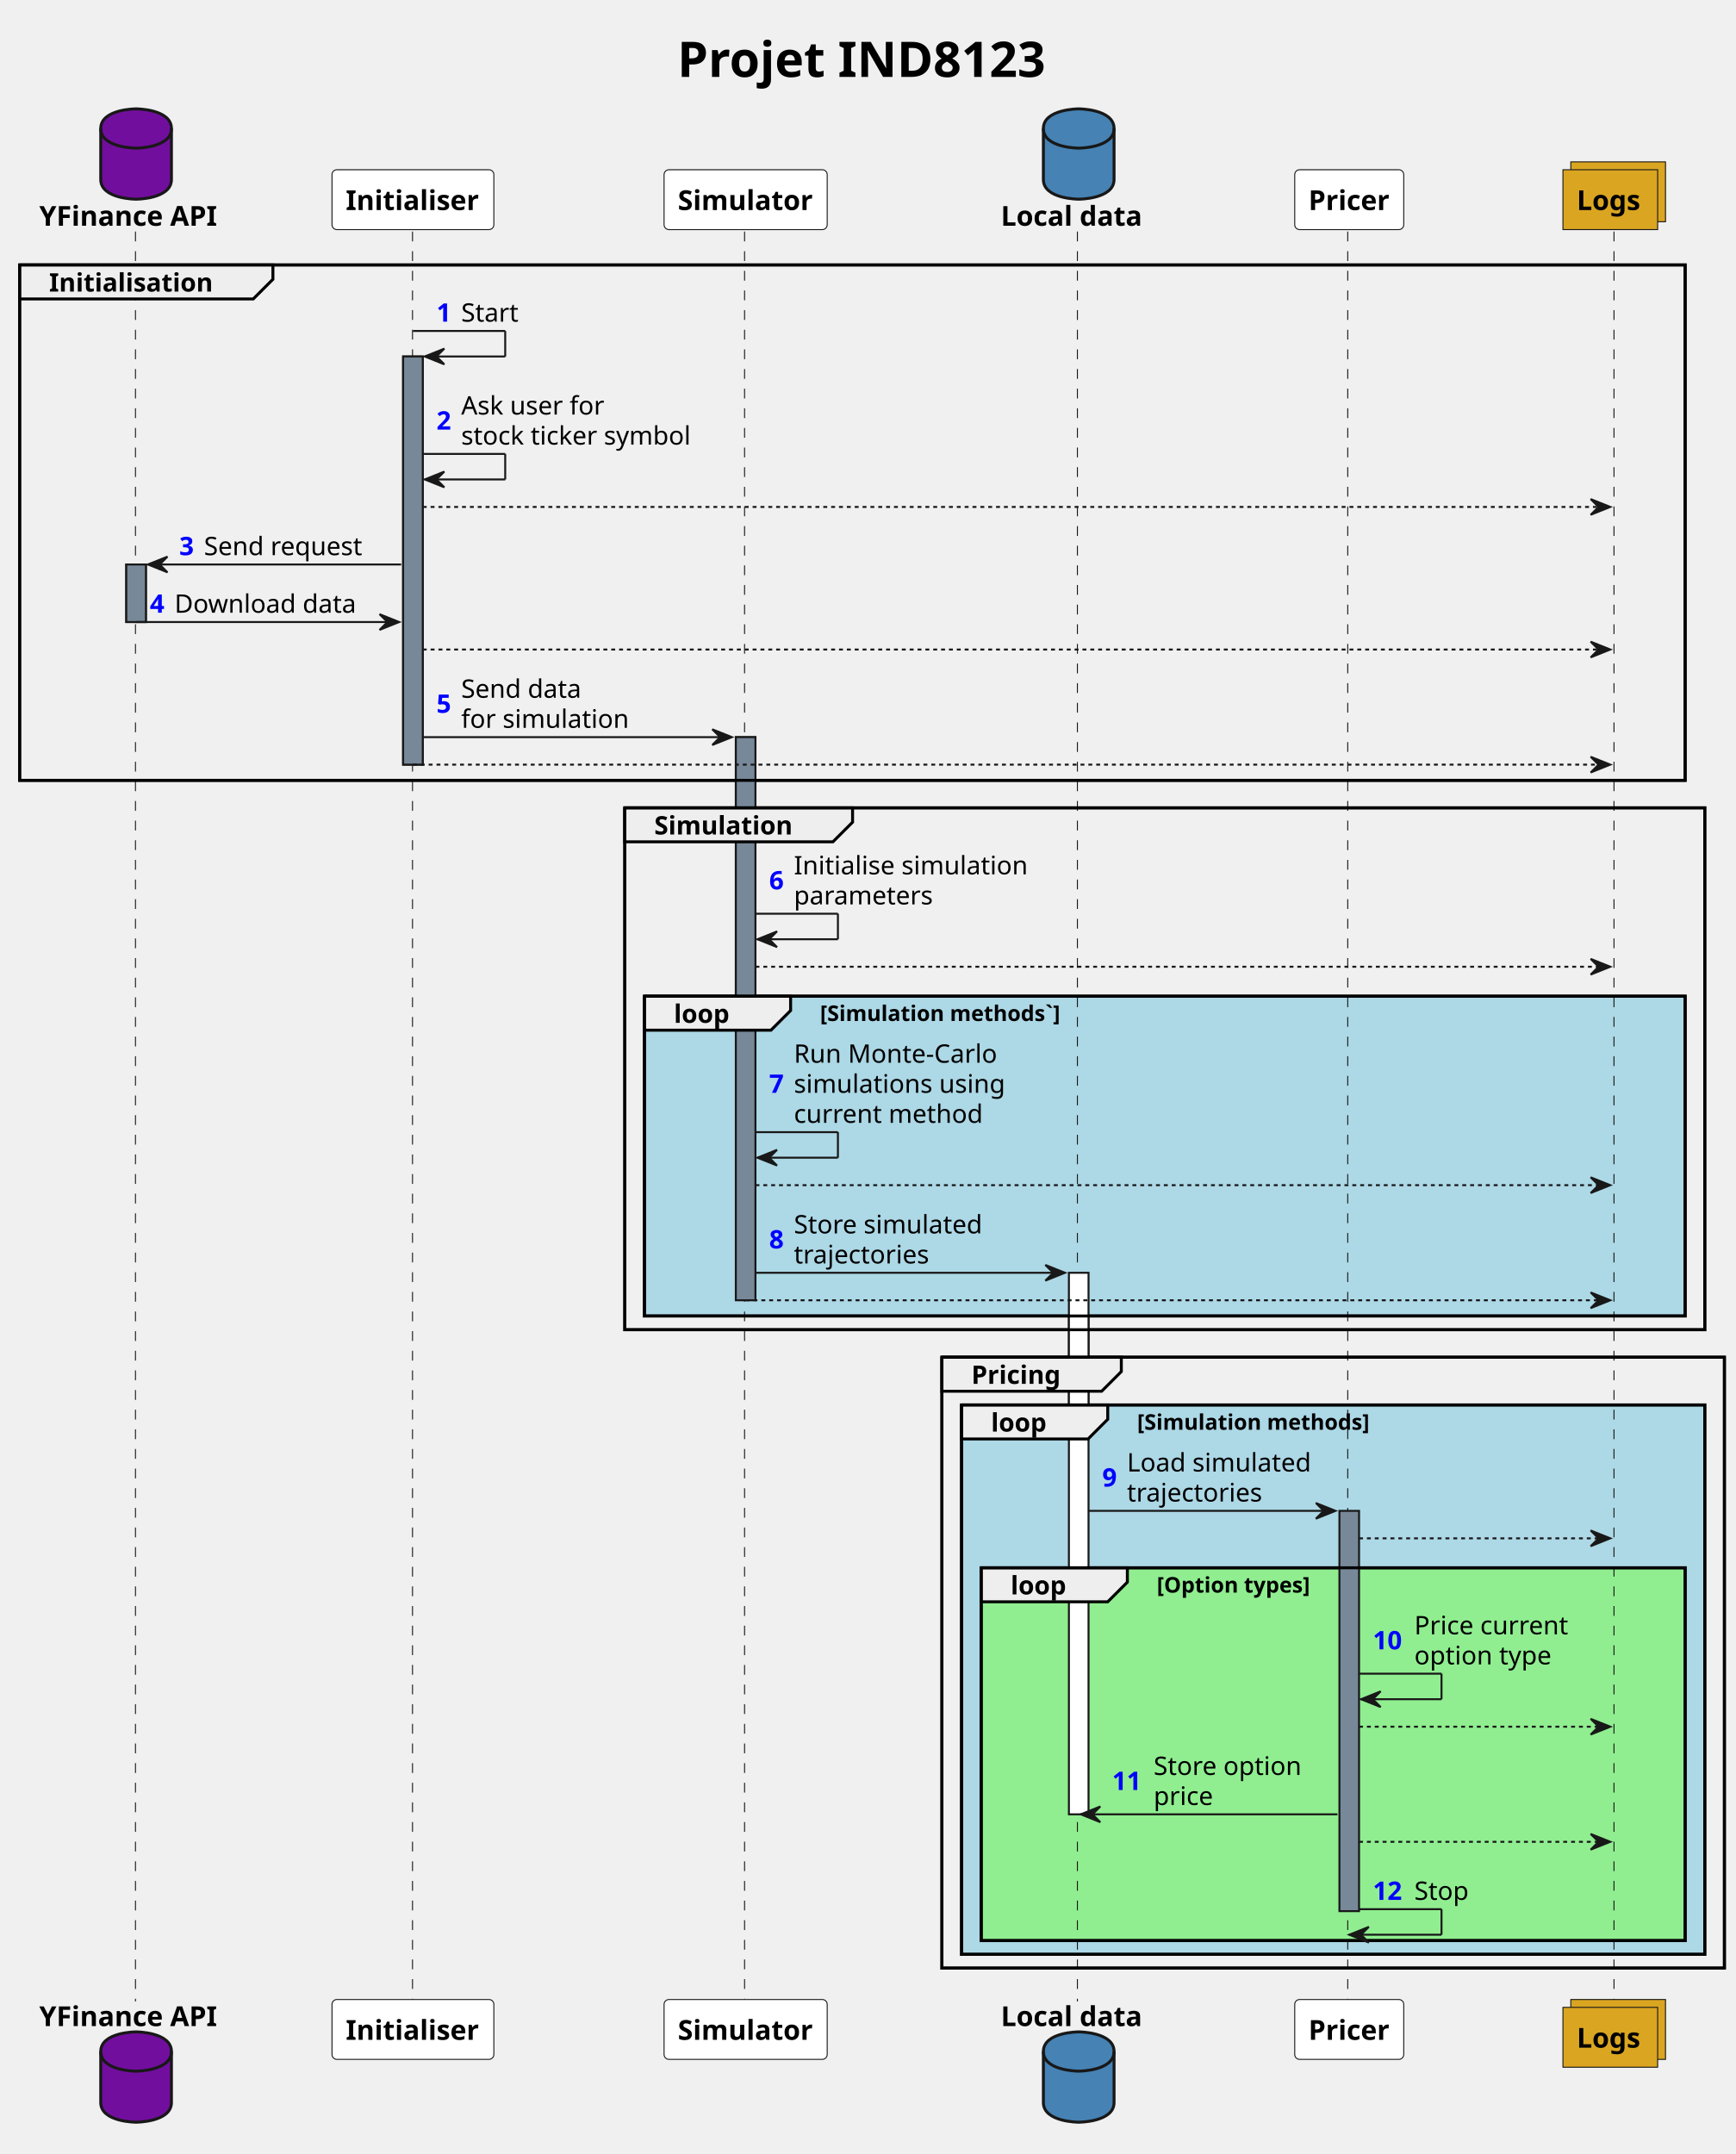
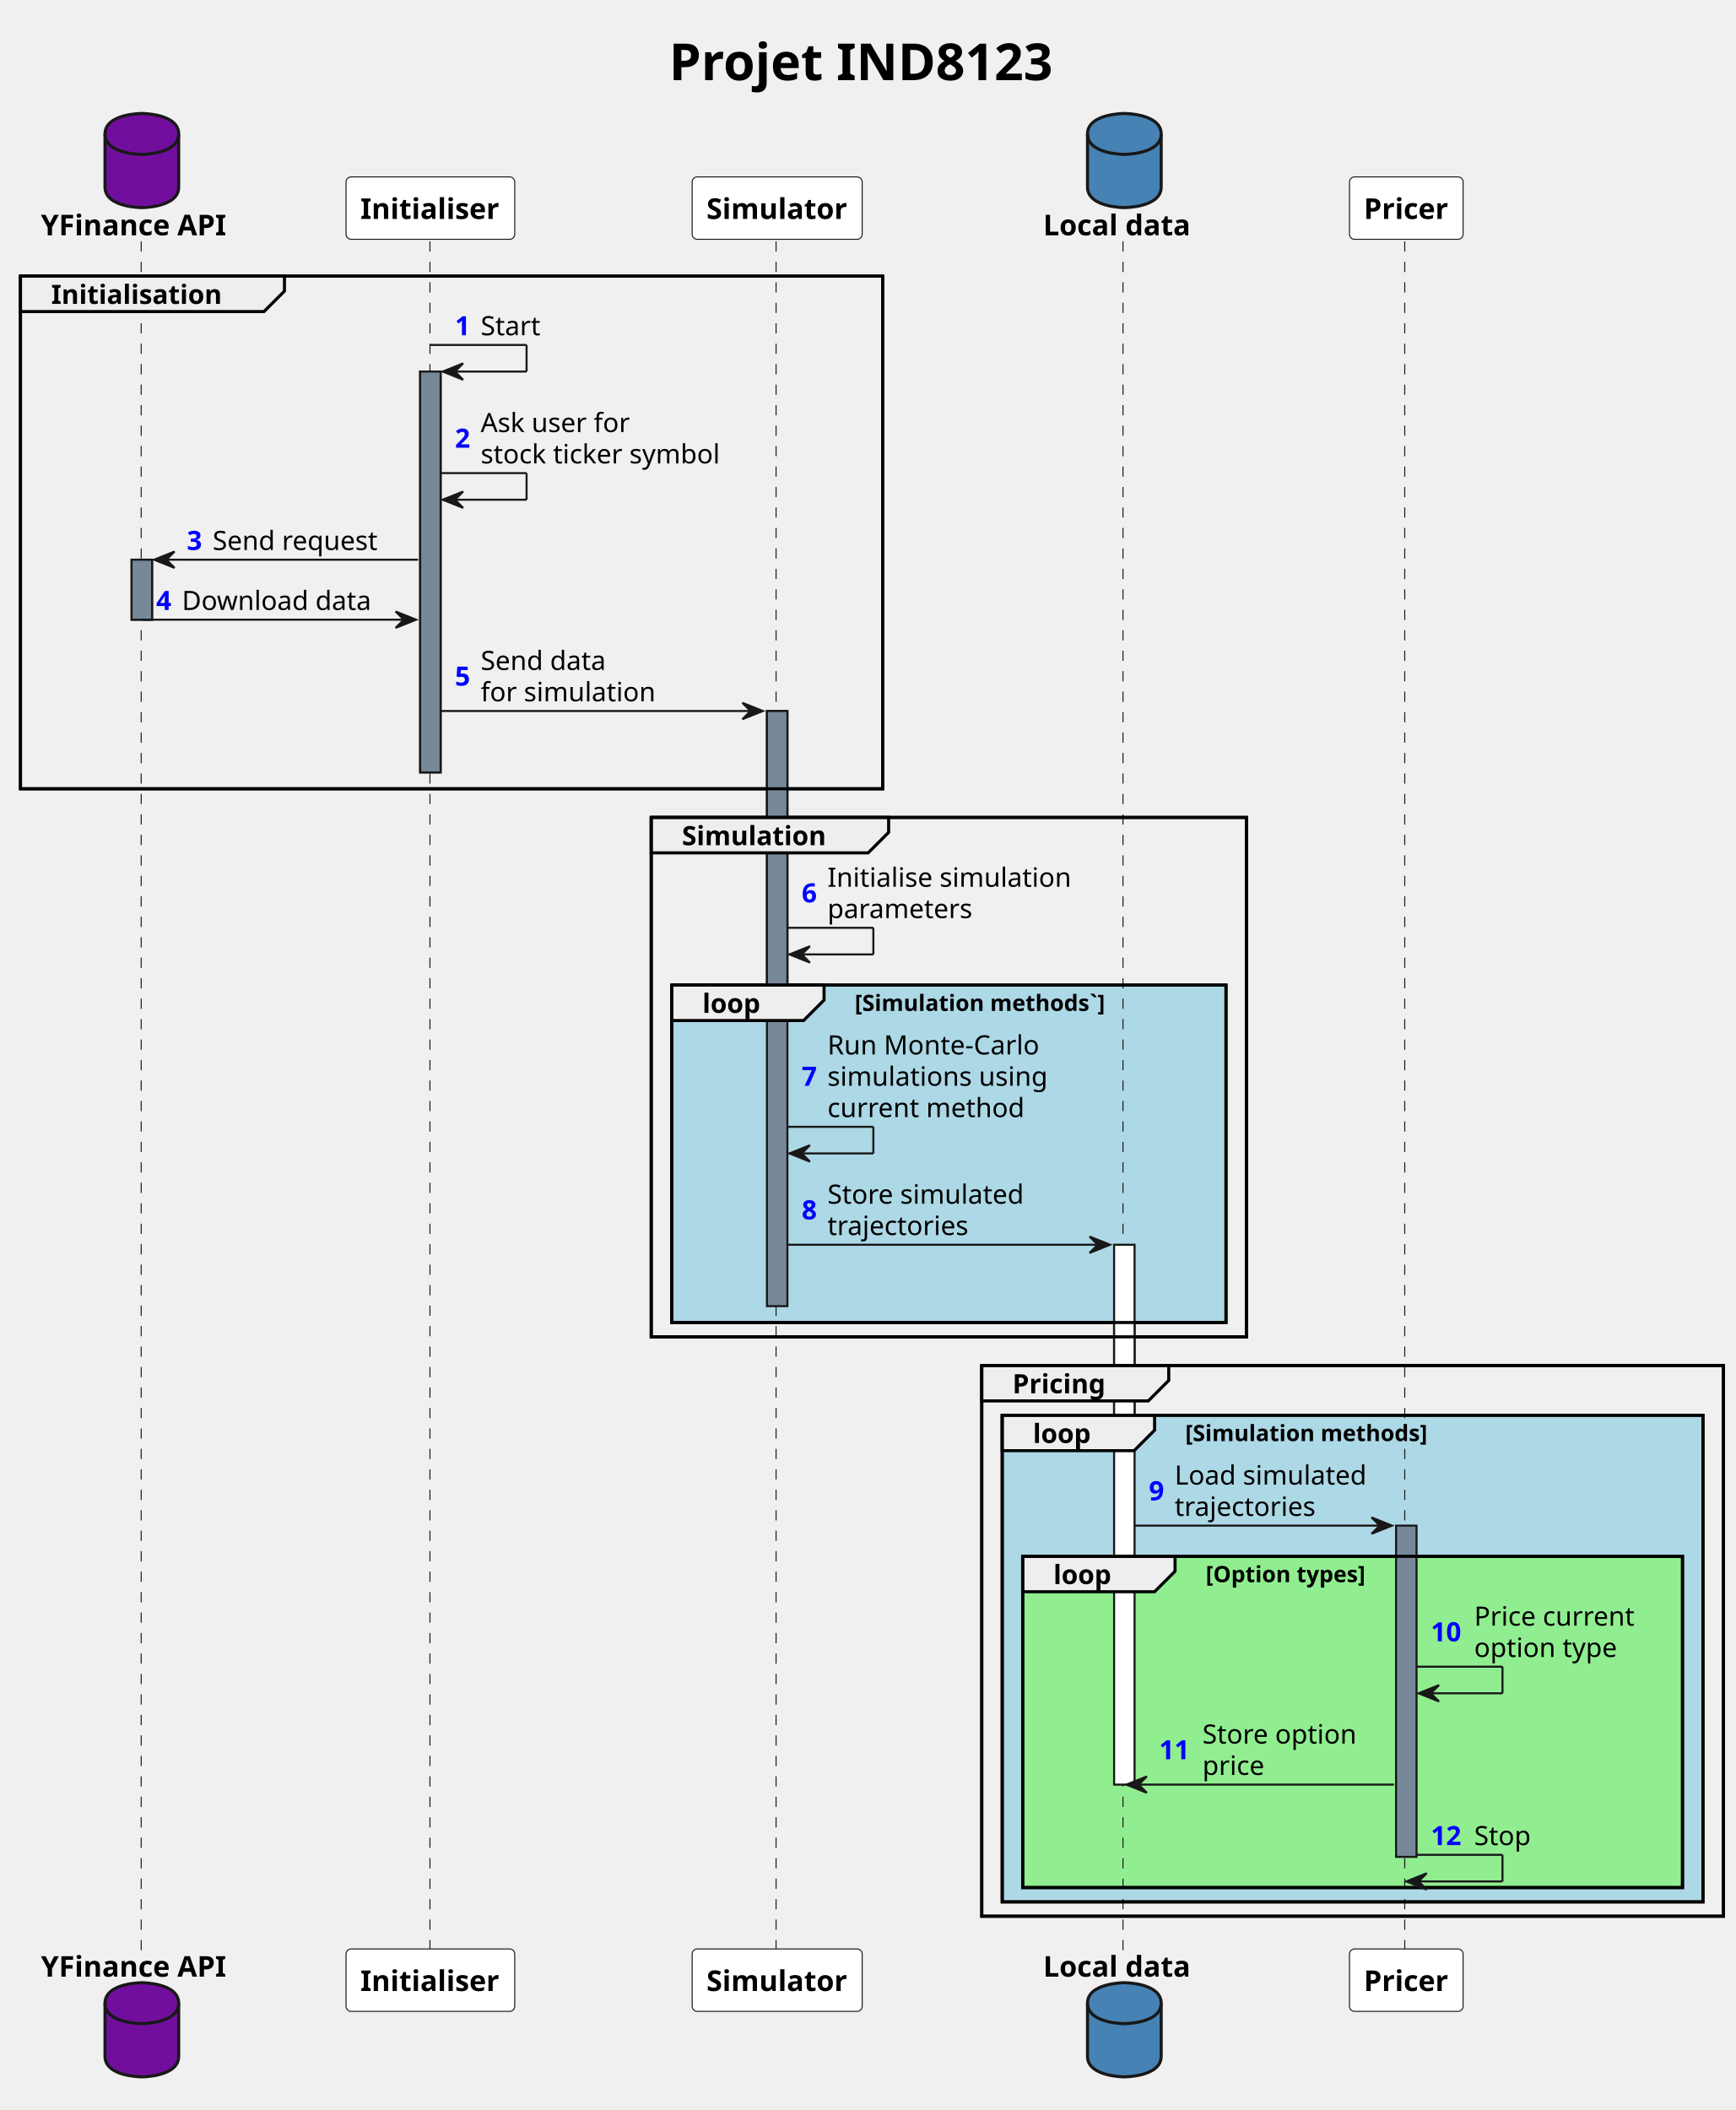
- <svg xmlns="http://www.w3.org/2000/svg" contentStyleType="text/css" data-diagram-type="SEQUENCE" height="1097px" preserveAspectRatio="none" style="width:884px;height:1097px;background:#FFFFFF;" version="1.1" viewBox="0 0 884 1097" width="884px" zoomAndPan="magnify">
+ <svg xmlns="http://www.w3.org/2000/svg" contentStyleType="text/css" data-diagram-type="SEQUENCE" height="1031px" preserveAspectRatio="none" style="width:848px;height:1031px;background:#FFFFFF;" version="1.1" viewBox="0 0 848 1031" width="848px" zoomAndPan="magnify">
  <defs />
  <g>
-     <text fill="#000000" font-family="sans-serif" font-size="25" font-weight="bold" lengthAdjust="spacing" textLength="197.302" x="344.988" y="39.17">Projet IND8123</text>
-     <g>
-       <rect fill="#778899" height="29.311" style="stroke:#181818;stroke-width:1;" width="10" x="64.314" y="287.484" />
-     </g>
-     <g>
-       <rect fill="#778899" height="207.863" style="stroke:#181818;stroke-width:1;" width="10" x="205.317" y="181.553" />
-     </g>
-     <g>
-       <rect fill="#778899" height="286.795" style="stroke:#181818;stroke-width:1;" width="10" x="374.771" y="375.416" />
-     </g>
-     <g>
-       <rect fill="#FFFFFF" height="275.795" style="stroke:#181818;stroke-width:1;" width="10" x="544.415" y="648.211" />
-     </g>
-     <g>
-       <rect fill="#778899" height="203.863" style="stroke:#181818;stroke-width:1;" width="10" x="682.195" y="769.453" />
-     </g>
-     <rect fill="none" height="262.484" style="stroke:#000000;stroke-width:1.5;" width="848.279" x="10" y="134.932" />
-     <rect fill="none" height="265.795" style="stroke:#000000;stroke-width:1.5;" width="550.051" x="318.228" y="411.416" />
-     <rect fill="#ADD8E6" height="162.863" style="stroke:#000000;stroke-width:1.5;" width="530.051" x="328.228" y="507.348" />
-     <rect fill="none" height="311.106" style="stroke:#000000;stroke-width:1.5;" width="398.536" x="479.743" y="691.211" />
-     <rect fill="#ADD8E6" height="279.795" style="stroke:#000000;stroke-width:1.5;" width="378.536" x="489.743" y="715.521" />
-     <rect fill="#90EE90" height="189.863" style="stroke:#000000;stroke-width:1.5;" width="358.536" x="499.743" y="798.453" />
-     <g>
-       <rect fill="#000000" fill-opacity="0" height="901.385" width="8" x="65.314" y="117.932" />
-       <line style="stroke:#181818;stroke-width:0.5;stroke-dasharray:5.0,5.0;" x1="69" x2="69" y1="117.932" y2="1019.316" />
-     </g>
-     <g>
-       <rect fill="#000000" fill-opacity="0" height="901.385" width="8" x="206.317" y="117.932" />
-       <line style="stroke:#181818;stroke-width:0.5;stroke-dasharray:5.0,5.0;" x1="210.1" x2="210.1" y1="117.932" y2="1019.316" />
-     </g>
-     <g>
-       <rect fill="#000000" fill-opacity="0" height="901.385" width="8" x="375.771" y="117.932" />
-       <line style="stroke:#181818;stroke-width:0.5;stroke-dasharray:5.0,5.0;" x1="379.228" x2="379.228" y1="117.932" y2="1019.316" />
-     </g>
-     <g>
-       <rect fill="#000000" fill-opacity="0" height="901.385" width="8" x="545.415" y="117.932" />
-       <line style="stroke:#181818;stroke-width:0.5;stroke-dasharray:5.0,5.0;" x1="548.743" x2="548.743" y1="117.932" y2="1019.316" />
-     </g>
-     <g>
-       <rect fill="#000000" fill-opacity="0" height="901.385" width="8" x="683.195" y="117.932" />
-       <line style="stroke:#181818;stroke-width:0.5;stroke-dasharray:5.0,5.0;" x1="686.435" x2="686.435" y1="117.932" y2="1019.316" />
-     </g>
-     <g>
-       <rect fill="#000000" fill-opacity="0" height="901.385" width="8" x="818.162" y="117.932" />
-       <line style="stroke:#181818;stroke-width:0.5;stroke-dasharray:5.0,5.0;" x1="822.045" x2="822.045" y1="117.932" y2="1019.316" />
+     <text fill="#000000" font-family="sans-serif" font-size="25" font-weight="bold" lengthAdjust="spacing" textLength="197.302" x="326.93" y="39.17">Projet IND8123</text>
+     <g>
+       <rect fill="#778899" height="29.311" style="stroke:#181818;stroke-width:1;" width="10" x="64.314" y="273.484" />
+     </g>
+     <g>
+       <rect fill="#778899" height="195.863" style="stroke:#181818;stroke-width:1;" width="10" x="205.317" y="181.553" />
+     </g>
+     <g>
+       <rect fill="#778899" height="290.795" style="stroke:#181818;stroke-width:1;" width="10" x="374.771" y="347.416" />
+     </g>
+     <g>
+       <rect fill="#FFFFFF" height="263.795" style="stroke:#181818;stroke-width:1;" width="10" x="544.415" y="608.211" />
+     </g>
+     <g>
+       <rect fill="#778899" height="161.863" style="stroke:#181818;stroke-width:1;" width="10" x="682.195" y="745.453" />
+     </g>
+     <rect fill="none" height="250.484" style="stroke:#000000;stroke-width:1.5;" width="421.312" x="10" y="134.932" />
+     <rect fill="none" height="253.795" style="stroke:#000000;stroke-width:1.5;" width="290.857" x="318.228" y="399.416" />
+     <rect fill="#ADD8E6" height="164.863" style="stroke:#000000;stroke-width:1.5;" width="270.857" x="328.228" y="481.348" />
+     <rect fill="none" height="269.106" style="stroke:#000000;stroke-width:1.5;" width="362.419" x="479.743" y="667.211" />
+     <rect fill="#ADD8E6" height="237.795" style="stroke:#000000;stroke-width:1.5;" width="342.419" x="489.743" y="691.521" />
+     <rect fill="#90EE90" height="161.863" style="stroke:#000000;stroke-width:1.5;" width="322.419" x="499.743" y="760.453" />
+     <g>
+       <rect fill="#000000" fill-opacity="0" height="835.385" width="8" x="65.314" y="117.932" />
+       <line style="stroke:#181818;stroke-width:0.5;stroke-dasharray:5.0,5.0;" x1="69" x2="69" y1="117.932" y2="953.316" />
+     </g>
+     <g>
+       <rect fill="#000000" fill-opacity="0" height="835.385" width="8" x="206.317" y="117.932" />
+       <line style="stroke:#181818;stroke-width:0.5;stroke-dasharray:5.0,5.0;" x1="210.1" x2="210.1" y1="117.932" y2="953.316" />
+     </g>
+     <g>
+       <rect fill="#000000" fill-opacity="0" height="835.385" width="8" x="375.771" y="117.932" />
+       <line style="stroke:#181818;stroke-width:0.5;stroke-dasharray:5.0,5.0;" x1="379.228" x2="379.228" y1="117.932" y2="953.316" />
+     </g>
+     <g>
+       <rect fill="#000000" fill-opacity="0" height="835.385" width="8" x="545.415" y="117.932" />
+       <line style="stroke:#181818;stroke-width:0.5;stroke-dasharray:5.0,5.0;" x1="548.743" x2="548.743" y1="117.932" y2="953.316" />
+     </g>
+     <g>
+       <rect fill="#000000" fill-opacity="0" height="835.385" width="8" x="683.195" y="117.932" />
+       <line style="stroke:#181818;stroke-width:0.5;stroke-dasharray:5.0,5.0;" x1="686.435" x2="686.435" y1="117.932" y2="953.316" />
    </g>
    <g class="participant participant-head" data-participant="YFinance API">
      <text fill="#000000" font-family="sans-serif" font-size="14" font-weight="bold" lengthAdjust="spacing" textLength="92.627" x="20" y="114.978">YFinance API</text>
      <path d="M51.313,65.443 C51.313,55.443 69.314,55.443 69.314,55.443 C69.314,55.443 87.314,55.443 87.314,65.443 L87.314,91.443 C87.314,101.443 69.314,101.443 69.314,101.443 C69.314,101.443 51.313,101.443 51.313,91.443 L51.313,65.443" fill="#720E9E" style="stroke:#181818;stroke-width:1.5;" />
      <path d="M51.313,65.443 C51.313,75.443 69.314,75.443 69.314,75.443 C69.314,75.443 87.314,75.443 87.314,65.443" fill="none" style="stroke:#181818;stroke-width:1.5;" />
    </g>
    <g class="participant participant-tail" data-participant="YFinance API">
-       <text fill="#000000" font-family="sans-serif" font-size="14" font-weight="bold" lengthAdjust="spacing" textLength="92.627" x="20" y="1031.852">YFinance API</text>
-       <path d="M51.313,1044.805 C51.313,1034.805 69.314,1034.805 69.314,1034.805 C69.314,1034.805 87.314,1034.805 87.314,1044.805 L87.314,1070.805 C87.314,1080.805 69.314,1080.805 69.314,1080.805 C69.314,1080.805 51.313,1080.805 51.313,1070.805 L51.313,1044.805" fill="#720E9E" style="stroke:#181818;stroke-width:1.5;" />
-       <path d="M51.313,1044.805 C51.313,1054.805 69.314,1054.805 69.314,1054.805 C69.314,1054.805 87.314,1054.805 87.314,1044.805" fill="none" style="stroke:#181818;stroke-width:1.5;" />
+       <text fill="#000000" font-family="sans-serif" font-size="14" font-weight="bold" lengthAdjust="spacing" textLength="92.627" x="20" y="965.852">YFinance API</text>
+       <path d="M51.313,978.805 C51.313,968.805 69.314,968.805 69.314,968.805 C69.314,968.805 87.314,968.805 87.314,978.805 L87.314,1004.805 C87.314,1014.805 69.314,1014.805 69.314,1014.805 C69.314,1014.805 51.313,1014.805 51.313,1004.805 L51.313,978.805" fill="#720E9E" style="stroke:#181818;stroke-width:1.5;" />
+       <path d="M51.313,978.805 C51.313,988.805 69.314,988.805 69.314,988.805 C69.314,988.805 87.314,988.805 87.314,978.805" fill="none" style="stroke:#181818;stroke-width:1.5;" />
    </g>
    <g class="participant participant-head" data-participant="Initialiser">
      <rect fill="#FFFFFF" height="30.488" rx="2.5" ry="2.5" style="stroke:#181818;stroke-width:0.5;" width="82.435" x="169.1" y="86.443" />
      <text fill="#000000" font-family="sans-serif" font-size="14" font-weight="bold" lengthAdjust="spacing" textLength="68.435" x="176.1" y="106.978">Initialiser</text>
    </g>
    <g class="participant participant-tail" data-participant="Initialiser">
-       <rect fill="#FFFFFF" height="30.488" rx="2.5" ry="2.5" style="stroke:#181818;stroke-width:0.5;" width="82.435" x="169.1" y="1018.316" />
-       <text fill="#000000" font-family="sans-serif" font-size="14" font-weight="bold" lengthAdjust="spacing" textLength="68.435" x="176.1" y="1038.852">Initialiser</text>
+       <rect fill="#FFFFFF" height="30.488" rx="2.5" ry="2.5" style="stroke:#181818;stroke-width:0.5;" width="82.435" x="169.1" y="952.316" />
+       <text fill="#000000" font-family="sans-serif" font-size="14" font-weight="bold" lengthAdjust="spacing" textLength="68.435" x="176.1" y="972.852">Initialiser</text>
    </g>
    <g class="participant participant-head" data-participant="Simulator">
      <rect fill="#FFFFFF" height="30.488" rx="2.5" ry="2.5" style="stroke:#181818;stroke-width:0.5;" width="83.084" x="338.228" y="86.443" />
      <text fill="#000000" font-family="sans-serif" font-size="14" font-weight="bold" lengthAdjust="spacing" textLength="69.084" x="345.228" y="106.978">Simulator</text>
    </g>
    <g class="participant participant-tail" data-participant="Simulator">
-       <rect fill="#FFFFFF" height="30.488" rx="2.5" ry="2.5" style="stroke:#181818;stroke-width:0.5;" width="83.084" x="338.228" y="1018.316" />
-       <text fill="#000000" font-family="sans-serif" font-size="14" font-weight="bold" lengthAdjust="spacing" textLength="69.084" x="345.228" y="1038.852">Simulator</text>
+       <rect fill="#FFFFFF" height="30.488" rx="2.5" ry="2.5" style="stroke:#181818;stroke-width:0.5;" width="83.084" x="338.228" y="952.316" />
+       <text fill="#000000" font-family="sans-serif" font-size="14" font-weight="bold" lengthAdjust="spacing" textLength="69.084" x="345.228" y="972.852">Simulator</text>
    </g>
    <g class="participant participant-head" data-participant="Local data">
      <text fill="#000000" font-family="sans-serif" font-size="14" font-weight="bold" lengthAdjust="spacing" textLength="73.343" x="509.743" y="114.978">Local data</text>
      <path d="M531.415,65.443 C531.415,55.443 549.415,55.443 549.415,55.443 C549.415,55.443 567.415,55.443 567.415,65.443 L567.415,91.443 C567.415,101.443 549.415,101.443 549.415,101.443 C549.415,101.443 531.415,101.443 531.415,91.443 L531.415,65.443" fill="#4682B4" style="stroke:#181818;stroke-width:1.5;" />
      <path d="M531.415,65.443 C531.415,75.443 549.415,75.443 549.415,75.443 C549.415,75.443 567.415,75.443 567.415,65.443" fill="none" style="stroke:#181818;stroke-width:1.5;" />
    </g>
    <g class="participant participant-tail" data-participant="Local data">
-       <text fill="#000000" font-family="sans-serif" font-size="14" font-weight="bold" lengthAdjust="spacing" textLength="73.343" x="509.743" y="1031.852">Local data</text>
-       <path d="M531.415,1044.805 C531.415,1034.805 549.415,1034.805 549.415,1034.805 C549.415,1034.805 567.415,1034.805 567.415,1044.805 L567.415,1070.805 C567.415,1080.805 549.415,1080.805 549.415,1080.805 C549.415,1080.805 531.415,1080.805 531.415,1070.805 L531.415,1044.805" fill="#4682B4" style="stroke:#181818;stroke-width:1.5;" />
-       <path d="M531.415,1044.805 C531.415,1054.805 549.415,1054.805 549.415,1054.805 C549.415,1054.805 567.415,1054.805 567.415,1044.805" fill="none" style="stroke:#181818;stroke-width:1.5;" />
+       <text fill="#000000" font-family="sans-serif" font-size="14" font-weight="bold" lengthAdjust="spacing" textLength="73.343" x="509.743" y="965.852">Local data</text>
+       <path d="M531.415,978.805 C531.415,968.805 549.415,968.805 549.415,968.805 C549.415,968.805 567.415,968.805 567.415,978.805 L567.415,1004.805 C567.415,1014.805 549.415,1014.805 549.415,1014.805 C549.415,1014.805 531.415,1014.805 531.415,1004.805 L531.415,978.805" fill="#4682B4" style="stroke:#181818;stroke-width:1.5;" />
+       <path d="M531.415,978.805 C531.415,988.805 549.415,988.805 549.415,988.805 C549.415,988.805 567.415,988.805 567.415,978.805" fill="none" style="stroke:#181818;stroke-width:1.5;" />
    </g>
    <g class="participant participant-head" data-participant="Pricer">
      <rect fill="#FFFFFF" height="30.488" rx="2.5" ry="2.5" style="stroke:#181818;stroke-width:0.5;" width="55.522" x="659.435" y="86.443" />
      <text fill="#000000" font-family="sans-serif" font-size="14" font-weight="bold" lengthAdjust="spacing" textLength="41.522" x="666.435" y="106.978">Pricer</text>
    </g>
    <g class="participant participant-tail" data-participant="Pricer">
-       <rect fill="#FFFFFF" height="30.488" rx="2.5" ry="2.5" style="stroke:#181818;stroke-width:0.5;" width="55.522" x="659.435" y="1018.316" />
-       <text fill="#000000" font-family="sans-serif" font-size="14" font-weight="bold" lengthAdjust="spacing" textLength="41.522" x="666.435" y="1038.852">Pricer</text>
-     </g>
-     <g class="participant participant-head" data-participant="Logs">
-       <rect fill="#DAA520" height="30.488" style="stroke:#181818;stroke-width:0.5;" width="48.234" x="800.045" y="82.443" />
-       <rect fill="#DAA520" height="30.488" style="stroke:#181818;stroke-width:0.5;" width="48.234" x="796.045" y="86.443" />
-       <text fill="#000000" font-family="sans-serif" font-size="14" font-weight="bold" lengthAdjust="spacing" textLength="34.234" x="803.045" y="106.978">Logs</text>
-     </g>
-     <g class="participant participant-tail" data-participant="Logs">
-       <rect fill="#DAA520" height="30.488" style="stroke:#181818;stroke-width:0.5;" width="48.234" x="800.045" y="1018.316" />
-       <rect fill="#DAA520" height="30.488" style="stroke:#181818;stroke-width:0.5;" width="48.234" x="796.045" y="1022.316" />
-       <text fill="#000000" font-family="sans-serif" font-size="14" font-weight="bold" lengthAdjust="spacing" textLength="34.234" x="803.045" y="1042.852">Logs</text>
-     </g>
-     <g>
-       <rect fill="#778899" height="29.311" style="stroke:#181818;stroke-width:1;" width="10" x="64.314" y="287.484" />
-     </g>
-     <g>
-       <rect fill="#778899" height="207.863" style="stroke:#181818;stroke-width:1;" width="10" x="205.317" y="181.553" />
-     </g>
-     <g>
-       <rect fill="#778899" height="286.795" style="stroke:#181818;stroke-width:1;" width="10" x="374.771" y="375.416" />
-     </g>
-     <g>
-       <rect fill="#FFFFFF" height="275.795" style="stroke:#181818;stroke-width:1;" width="10" x="544.415" y="648.211" />
-     </g>
-     <g>
-       <rect fill="#778899" height="203.863" style="stroke:#181818;stroke-width:1;" width="10" x="682.195" y="769.453" />
+       <rect fill="#FFFFFF" height="30.488" rx="2.5" ry="2.5" style="stroke:#181818;stroke-width:0.5;" width="55.522" x="659.435" y="952.316" />
+       <text fill="#000000" font-family="sans-serif" font-size="14" font-weight="bold" lengthAdjust="spacing" textLength="41.522" x="666.435" y="972.852">Pricer</text>
+     </g>
+     <g>
+       <rect fill="#778899" height="29.311" style="stroke:#181818;stroke-width:1;" width="10" x="64.314" y="273.484" />
+     </g>
+     <g>
+       <rect fill="#778899" height="195.863" style="stroke:#181818;stroke-width:1;" width="10" x="205.317" y="181.553" />
+     </g>
+     <g>
+       <rect fill="#778899" height="290.795" style="stroke:#181818;stroke-width:1;" width="10" x="374.771" y="347.416" />
+     </g>
+     <g>
+       <rect fill="#FFFFFF" height="263.795" style="stroke:#181818;stroke-width:1;" width="10" x="544.415" y="608.211" />
+     </g>
+     <g>
+       <rect fill="#778899" height="161.863" style="stroke:#181818;stroke-width:1;" width="10" x="682.195" y="745.453" />
    </g>
    <path d="M10,134.932 L138.999,134.932 L138.999,142.242 L128.999,152.242 L10,152.242 L10,134.932" fill="#EEEEEE" style="stroke:#000000;stroke-width:1.5;" />
-     <rect fill="none" height="262.484" style="stroke:#000000;stroke-width:1.5;" width="848.279" x="10" y="134.932" />
+     <rect fill="none" height="250.484" style="stroke:#000000;stroke-width:1.5;" width="421.312" x="10" y="134.932" />
    <text fill="#000000" font-family="sans-serif" font-size="13" font-weight="bold" lengthAdjust="spacing" textLength="83.999" x="25" y="148.5">Initialisation</text>
    <g class="message" data-participant-1="Initialiser" data-participant-2="Initialiser">
      <line style="stroke:#181818;stroke-width:1;" x1="210.317" x2="257.317" y1="168.553" y2="168.553" />
      <line style="stroke:#181818;stroke-width:1;" x1="257.317" x2="257.317" y1="168.553" y2="181.553" />
      <line style="stroke:#181818;stroke-width:1;" x1="216.317" x2="257.317" y1="181.553" y2="181.553" />
      <polygon fill="#181818" points="226.317,177.553,216.317,181.553,226.317,185.553,222.317,181.553" style="stroke:#181818;stroke-width:1;" />
      <text fill="#0000FF" font-family="sans-serif" font-size="13" font-weight="bold" lengthAdjust="spacing" textLength="8.576" x="222.317" y="163.81">1</text>
      <text fill="#000000" font-family="sans-serif" font-size="13" lengthAdjust="spacing" textLength="29.225" x="234.893" y="163.81">Start</text>
    </g>
    <g class="message" data-participant-1="Initialiser" data-participant-2="Initialiser">
      <line style="stroke:#181818;stroke-width:1;" x1="215.317" x2="257.317" y1="231.174" y2="231.174" />
      <line style="stroke:#181818;stroke-width:1;" x1="257.317" x2="257.317" y1="231.174" y2="244.174" />
      <line style="stroke:#181818;stroke-width:1;" x1="216.317" x2="257.317" y1="244.174" y2="244.174" />
      <polygon fill="#181818" points="226.317,240.174,216.317,244.174,226.317,248.174,222.317,244.174" style="stroke:#181818;stroke-width:1;" />
      <text fill="#0000FF" font-family="sans-serif" font-size="13" font-weight="bold" lengthAdjust="spacing" textLength="8.576" x="222.317" y="218.776">2</text>
      <text fill="#000000" font-family="sans-serif" font-size="13" lengthAdjust="spacing" textLength="76.762" x="234.893" y="211.121">Ask user for</text>
      <text fill="#000000" font-family="sans-serif" font-size="13" lengthAdjust="spacing" textLength="122.878" x="234.893" y="226.432">stock ticker symbol</text>
    </g>
-     <g class="message" data-participant-1="Initialiser" data-participant-2="Logs">
-       <polygon fill="#181818" points="810.162,254.174,820.162,258.174,810.162,262.174,814.162,258.174" style="stroke:#181818;stroke-width:1;" />
-       <line style="stroke:#181818;stroke-width:1;stroke-dasharray:2.0,2.0;" x1="215.317" x2="816.162" y1="258.174" y2="258.174" />
-     </g>
    <g class="message" data-participant-1="Initialiser" data-participant-2="YFinance API">
-       <polygon fill="#181818" points="85.314,283.484,75.314,287.484,85.314,291.484,81.314,287.484" style="stroke:#181818;stroke-width:1;" />
-       <line style="stroke:#181818;stroke-width:1;" x1="79.314" x2="204.317" y1="287.484" y2="287.484" />
-       <text fill="#0000FF" font-family="sans-serif" font-size="13" font-weight="bold" lengthAdjust="spacing" textLength="8.576" x="91.314" y="282.742">3</text>
-       <text fill="#000000" font-family="sans-serif" font-size="13" lengthAdjust="spacing" textLength="82.151" x="103.889" y="282.742">Send request</text>
+       <polygon fill="#181818" points="85.314,269.484,75.314,273.484,85.314,277.484,81.314,273.484" style="stroke:#181818;stroke-width:1;" />
+       <line style="stroke:#181818;stroke-width:1;" x1="79.314" x2="204.317" y1="273.484" y2="273.484" />
+       <text fill="#0000FF" font-family="sans-serif" font-size="13" font-weight="bold" lengthAdjust="spacing" textLength="8.576" x="91.314" y="268.742">3</text>
+       <text fill="#000000" font-family="sans-serif" font-size="13" lengthAdjust="spacing" textLength="82.151" x="103.889" y="268.742">Send request</text>
    </g>
    <g class="message" data-participant-1="YFinance API" data-participant-2="Initialiser">
-       <polygon fill="#181818" points="193.317,312.795,203.317,316.795,193.317,320.795,197.317,316.795" style="stroke:#181818;stroke-width:1;" />
-       <line style="stroke:#181818;stroke-width:1;" x1="69.314" x2="199.317" y1="316.795" y2="316.795" />
-       <text fill="#0000FF" font-family="sans-serif" font-size="13" font-weight="bold" lengthAdjust="spacing" textLength="8.576" x="76.314" y="312.053">4</text>
-       <text fill="#000000" font-family="sans-serif" font-size="13" lengthAdjust="spacing" textLength="94.428" x="88.889" y="312.053">Download data</text>
-     </g>
-     <g class="message" data-participant-1="Initialiser" data-participant-2="Logs">
-       <polygon fill="#181818" points="810.162,326.795,820.162,330.795,810.162,334.795,814.162,330.795" style="stroke:#181818;stroke-width:1;" />
-       <line style="stroke:#181818;stroke-width:1;stroke-dasharray:2.0,2.0;" x1="215.317" x2="816.162" y1="330.795" y2="330.795" />
+       <polygon fill="#181818" points="193.317,298.795,203.317,302.795,193.317,306.795,197.317,302.795" style="stroke:#181818;stroke-width:1;" />
+       <line style="stroke:#181818;stroke-width:1;" x1="69.314" x2="199.317" y1="302.795" y2="302.795" />
+       <text fill="#0000FF" font-family="sans-serif" font-size="13" font-weight="bold" lengthAdjust="spacing" textLength="8.576" x="76.314" y="298.053">4</text>
+       <text fill="#000000" font-family="sans-serif" font-size="13" lengthAdjust="spacing" textLength="94.428" x="88.889" y="298.053">Download data</text>
    </g>
    <g class="message" data-participant-1="Initialiser" data-participant-2="Simulator">
-       <polygon fill="#181818" points="362.771,371.416,372.771,375.416,362.771,379.416,366.771,375.416" style="stroke:#181818;stroke-width:1;" />
-       <line style="stroke:#181818;stroke-width:1;" x1="215.317" x2="368.771" y1="375.416" y2="375.416" />
-       <text fill="#0000FF" font-family="sans-serif" font-size="13" font-weight="bold" lengthAdjust="spacing" textLength="8.576" x="222.317" y="363.019">5</text>
-       <text fill="#000000" font-family="sans-serif" font-size="13" lengthAdjust="spacing" textLength="62.01" x="234.893" y="355.363">Send data</text>
-       <text fill="#000000" font-family="sans-serif" font-size="13" lengthAdjust="spacing" textLength="88.397" x="234.893" y="370.674">for simulation</text>
-     </g>
-     <g class="message" data-participant-1="Initialiser" data-participant-2="Logs">
-       <polygon fill="#181818" points="810.162,385.416,820.162,389.416,810.162,393.416,814.162,389.416" style="stroke:#181818;stroke-width:1;" />
-       <line style="stroke:#181818;stroke-width:1;stroke-dasharray:2.0,2.0;" x1="210.317" x2="816.162" y1="389.416" y2="389.416" />
-     </g>
-     <path d="M318.228,411.416 L434.233,411.416 L434.233,418.727 L424.233,428.727 L318.228,428.727 L318.228,411.416" fill="#EEEEEE" style="stroke:#000000;stroke-width:1.5;" />
-     <rect fill="none" height="265.795" style="stroke:#000000;stroke-width:1.5;" width="550.051" x="318.228" y="411.416" />
-     <text fill="#000000" font-family="sans-serif" font-size="13" font-weight="bold" lengthAdjust="spacing" textLength="71.005" x="333.228" y="424.984">Simulation</text>
+       <polygon fill="#181818" points="362.771,343.416,372.771,347.416,362.771,351.416,366.771,347.416" style="stroke:#181818;stroke-width:1;" />
+       <line style="stroke:#181818;stroke-width:1;" x1="215.317" x2="368.771" y1="347.416" y2="347.416" />
+       <text fill="#0000FF" font-family="sans-serif" font-size="13" font-weight="bold" lengthAdjust="spacing" textLength="8.576" x="222.317" y="335.019">5</text>
+       <text fill="#000000" font-family="sans-serif" font-size="13" lengthAdjust="spacing" textLength="62.01" x="234.893" y="327.363">Send data</text>
+       <text fill="#000000" font-family="sans-serif" font-size="13" lengthAdjust="spacing" textLength="88.397" x="234.893" y="342.674">for simulation</text>
+     </g>
+     <path d="M318.228,399.416 L434.233,399.416 L434.233,406.727 L424.233,416.727 L318.228,416.727 L318.228,399.416" fill="#EEEEEE" style="stroke:#000000;stroke-width:1.5;" />
+     <rect fill="none" height="253.795" style="stroke:#000000;stroke-width:1.5;" width="290.857" x="318.228" y="399.416" />
+     <text fill="#000000" font-family="sans-serif" font-size="13" font-weight="bold" lengthAdjust="spacing" textLength="71.005" x="333.228" y="412.984">Simulation</text>
    <g class="message" data-participant-1="Simulator" data-participant-2="Simulator">
-       <line style="stroke:#181818;stroke-width:1;" x1="384.771" x2="426.771" y1="465.348" y2="465.348" />
-       <line style="stroke:#181818;stroke-width:1;" x1="426.771" x2="426.771" y1="465.348" y2="478.348" />
-       <line style="stroke:#181818;stroke-width:1;" x1="385.771" x2="426.771" y1="478.348" y2="478.348" />
-       <polygon fill="#181818" points="395.771,474.348,385.771,478.348,395.771,482.348,391.771,478.348" style="stroke:#181818;stroke-width:1;" />
-       <text fill="#0000FF" font-family="sans-serif" font-size="13" font-weight="bold" lengthAdjust="spacing" textLength="8.576" x="391.771" y="452.95">6</text>
-       <text fill="#000000" font-family="sans-serif" font-size="13" lengthAdjust="spacing" textLength="123.068" x="404.346" y="445.295">Initialise simulation</text>
-       <text fill="#000000" font-family="sans-serif" font-size="13" lengthAdjust="spacing" textLength="71.29" x="404.346" y="460.606">parameters</text>
-     </g>
-     <g class="message" data-participant-1="Simulator" data-participant-2="Logs">
-       <polygon fill="#181818" points="810.162,488.348,820.162,492.348,810.162,496.348,814.162,492.348" style="stroke:#181818;stroke-width:1;" />
-       <line style="stroke:#181818;stroke-width:1;stroke-dasharray:2.0,2.0;" x1="384.771" x2="816.162" y1="492.348" y2="492.348" />
-     </g>
-     <path d="M328.228,507.348 L402.675,507.348 L402.675,514.658 L392.675,524.658 L328.228,524.658 L328.228,507.348" fill="#EEEEEE" style="stroke:#000000;stroke-width:1.5;" />
-     <rect fill="none" height="162.863" style="stroke:#000000;stroke-width:1.5;" width="530.051" x="328.228" y="507.348" />
-     <text fill="#000000" font-family="sans-serif" font-size="13" font-weight="bold" lengthAdjust="spacing" textLength="29.447" x="343.228" y="520.916">loop</text>
-     <text fill="#000000" font-family="sans-serif" font-size="11" font-weight="bold" lengthAdjust="spacing" textLength="128.213" x="417.675" y="519.982">[Simulation methods`]</text>
+       <line style="stroke:#181818;stroke-width:1;" x1="384.771" x2="426.771" y1="453.348" y2="453.348" />
+       <line style="stroke:#181818;stroke-width:1;" x1="426.771" x2="426.771" y1="453.348" y2="466.348" />
+       <line style="stroke:#181818;stroke-width:1;" x1="385.771" x2="426.771" y1="466.348" y2="466.348" />
+       <polygon fill="#181818" points="395.771,462.348,385.771,466.348,395.771,470.348,391.771,466.348" style="stroke:#181818;stroke-width:1;" />
+       <text fill="#0000FF" font-family="sans-serif" font-size="13" font-weight="bold" lengthAdjust="spacing" textLength="8.576" x="391.771" y="440.95">6</text>
+       <text fill="#000000" font-family="sans-serif" font-size="13" lengthAdjust="spacing" textLength="123.068" x="404.346" y="433.295">Initialise simulation</text>
+       <text fill="#000000" font-family="sans-serif" font-size="13" lengthAdjust="spacing" textLength="71.29" x="404.346" y="448.606">parameters</text>
+     </g>
+     <path d="M328.228,481.348 L402.675,481.348 L402.675,488.658 L392.675,498.658 L328.228,498.658 L328.228,481.348" fill="#EEEEEE" style="stroke:#000000;stroke-width:1.5;" />
+     <rect fill="none" height="164.863" style="stroke:#000000;stroke-width:1.5;" width="270.857" x="328.228" y="481.348" />
+     <text fill="#000000" font-family="sans-serif" font-size="13" font-weight="bold" lengthAdjust="spacing" textLength="29.447" x="343.228" y="494.916">loop</text>
+     <text fill="#000000" font-family="sans-serif" font-size="11" font-weight="bold" lengthAdjust="spacing" textLength="128.213" x="417.675" y="493.982">[Simulation methods`]</text>
    <g class="message" data-participant-1="Simulator" data-participant-2="Simulator">
-       <line style="stroke:#181818;stroke-width:1;" x1="384.771" x2="426.771" y1="576.59" y2="576.59" />
-       <line style="stroke:#181818;stroke-width:1;" x1="426.771" x2="426.771" y1="576.59" y2="589.59" />
-       <line style="stroke:#181818;stroke-width:1;" x1="385.771" x2="426.771" y1="589.59" y2="589.59" />
-       <polygon fill="#181818" points="395.771,585.59,385.771,589.59,395.771,593.59,391.771,589.59" style="stroke:#181818;stroke-width:1;" />
-       <text fill="#0000FF" font-family="sans-serif" font-size="13" font-weight="bold" lengthAdjust="spacing" textLength="8.576" x="391.771" y="556.537">7</text>
-       <text fill="#000000" font-family="sans-serif" font-size="13" lengthAdjust="spacing" textLength="108.583" x="404.346" y="541.227">Run Monte-Carlo</text>
-       <text fill="#000000" font-family="sans-serif" font-size="13" lengthAdjust="spacing" textLength="111.566" x="404.346" y="556.537">simulations using</text>
-       <text fill="#000000" font-family="sans-serif" font-size="13" lengthAdjust="spacing" textLength="98.128" x="404.346" y="571.848">current method</text>
-     </g>
-     <g class="message" data-participant-1="Simulator" data-participant-2="Logs">
-       <polygon fill="#181818" points="810.162,599.59,820.162,603.59,810.162,607.59,814.162,603.59" style="stroke:#181818;stroke-width:1;" />
-       <line style="stroke:#181818;stroke-width:1;stroke-dasharray:2.0,2.0;" x1="384.771" x2="816.162" y1="603.59" y2="603.59" />
+       <line style="stroke:#181818;stroke-width:1;" x1="384.771" x2="426.771" y1="550.59" y2="550.59" />
+       <line style="stroke:#181818;stroke-width:1;" x1="426.771" x2="426.771" y1="550.59" y2="563.59" />
+       <line style="stroke:#181818;stroke-width:1;" x1="385.771" x2="426.771" y1="563.59" y2="563.59" />
+       <polygon fill="#181818" points="395.771,559.59,385.771,563.59,395.771,567.59,391.771,563.59" style="stroke:#181818;stroke-width:1;" />
+       <text fill="#0000FF" font-family="sans-serif" font-size="13" font-weight="bold" lengthAdjust="spacing" textLength="8.576" x="391.771" y="530.537">7</text>
+       <text fill="#000000" font-family="sans-serif" font-size="13" lengthAdjust="spacing" textLength="108.583" x="404.346" y="515.227">Run Monte-Carlo</text>
+       <text fill="#000000" font-family="sans-serif" font-size="13" lengthAdjust="spacing" textLength="111.566" x="404.346" y="530.537">simulations using</text>
+       <text fill="#000000" font-family="sans-serif" font-size="13" lengthAdjust="spacing" textLength="98.128" x="404.346" y="545.848">current method</text>
    </g>
    <g class="message" data-participant-1="Simulator" data-participant-2="Local data">
-       <polygon fill="#181818" points="532.415,644.211,542.415,648.211,532.415,652.211,536.415,648.211" style="stroke:#181818;stroke-width:1;" />
-       <line style="stroke:#181818;stroke-width:1;" x1="384.771" x2="538.415" y1="648.211" y2="648.211" />
-       <text fill="#0000FF" font-family="sans-serif" font-size="13" font-weight="bold" lengthAdjust="spacing" textLength="8.576" x="391.771" y="635.813">8</text>
-       <text fill="#000000" font-family="sans-serif" font-size="13" lengthAdjust="spacing" textLength="98.338" x="404.346" y="628.158">Store simulated</text>
-       <text fill="#000000" font-family="sans-serif" font-size="13" lengthAdjust="spacing" textLength="71.011" x="404.346" y="643.469">trajectories</text>
-     </g>
-     <g class="message" data-participant-1="Simulator" data-participant-2="Logs">
-       <polygon fill="#181818" points="810.162,658.211,820.162,662.211,810.162,666.211,814.162,662.211" style="stroke:#181818;stroke-width:1;" />
-       <line style="stroke:#181818;stroke-width:1;stroke-dasharray:2.0,2.0;" x1="379.771" x2="816.162" y1="662.211" y2="662.211" />
-     </g>
-     <path d="M479.743,691.211 L571.113,691.211 L571.113,698.521 L561.113,708.521 L479.743,708.521 L479.743,691.211" fill="#EEEEEE" style="stroke:#000000;stroke-width:1.5;" />
-     <rect fill="none" height="311.106" style="stroke:#000000;stroke-width:1.5;" width="398.536" x="479.743" y="691.211" />
-     <text fill="#000000" font-family="sans-serif" font-size="13" font-weight="bold" lengthAdjust="spacing" textLength="46.37" x="494.743" y="704.779">Pricing</text>
-     <path d="M489.743,715.521 L564.19,715.521 L564.19,722.832 L554.19,732.832 L489.743,732.832 L489.743,715.521" fill="#EEEEEE" style="stroke:#000000;stroke-width:1.5;" />
-     <rect fill="none" height="279.795" style="stroke:#000000;stroke-width:1.5;" width="378.536" x="489.743" y="715.521" />
-     <text fill="#000000" font-family="sans-serif" font-size="13" font-weight="bold" lengthAdjust="spacing" textLength="29.447" x="504.743" y="729.09">loop</text>
-     <text fill="#000000" font-family="sans-serif" font-size="11" font-weight="bold" lengthAdjust="spacing" textLength="121.188" x="579.19" y="728.156">[Simulation methods]</text>
+       <polygon fill="#181818" points="532.415,604.211,542.415,608.211,532.415,612.211,536.415,608.211" style="stroke:#181818;stroke-width:1;" />
+       <line style="stroke:#181818;stroke-width:1;" x1="384.771" x2="538.415" y1="608.211" y2="608.211" />
+       <text fill="#0000FF" font-family="sans-serif" font-size="13" font-weight="bold" lengthAdjust="spacing" textLength="8.576" x="391.771" y="595.813">8</text>
+       <text fill="#000000" font-family="sans-serif" font-size="13" lengthAdjust="spacing" textLength="98.338" x="404.346" y="588.158">Store simulated</text>
+       <text fill="#000000" font-family="sans-serif" font-size="13" lengthAdjust="spacing" textLength="71.011" x="404.346" y="603.469">trajectories</text>
+     </g>
+     <path d="M479.743,667.211 L571.113,667.211 L571.113,674.521 L561.113,684.521 L479.743,684.521 L479.743,667.211" fill="#EEEEEE" style="stroke:#000000;stroke-width:1.5;" />
+     <rect fill="none" height="269.106" style="stroke:#000000;stroke-width:1.5;" width="362.419" x="479.743" y="667.211" />
+     <text fill="#000000" font-family="sans-serif" font-size="13" font-weight="bold" lengthAdjust="spacing" textLength="46.37" x="494.743" y="680.779">Pricing</text>
+     <path d="M489.743,691.521 L564.19,691.521 L564.19,698.832 L554.19,708.832 L489.743,708.832 L489.743,691.521" fill="#EEEEEE" style="stroke:#000000;stroke-width:1.5;" />
+     <rect fill="none" height="237.795" style="stroke:#000000;stroke-width:1.5;" width="342.419" x="489.743" y="691.521" />
+     <text fill="#000000" font-family="sans-serif" font-size="13" font-weight="bold" lengthAdjust="spacing" textLength="29.447" x="504.743" y="705.09">loop</text>
+     <text fill="#000000" font-family="sans-serif" font-size="11" font-weight="bold" lengthAdjust="spacing" textLength="121.188" x="579.19" y="704.156">[Simulation methods]</text>
    <g class="message" data-participant-1="Local data" data-participant-2="Pricer">
-       <polygon fill="#181818" points="670.195,765.453,680.195,769.453,670.195,773.453,674.195,769.453" style="stroke:#181818;stroke-width:1;" />
-       <line style="stroke:#181818;stroke-width:1;" x1="554.415" x2="676.195" y1="769.453" y2="769.453" />
-       <text fill="#0000FF" font-family="sans-serif" font-size="13" font-weight="bold" lengthAdjust="spacing" textLength="8.576" x="561.415" y="757.056">9</text>
-       <text fill="#000000" font-family="sans-serif" font-size="13" lengthAdjust="spacing" textLength="96.205" x="573.99" y="749.4">Load simulated</text>
-       <text fill="#000000" font-family="sans-serif" font-size="13" lengthAdjust="spacing" textLength="71.011" x="573.99" y="764.711">trajectories</text>
-     </g>
-     <g class="message" data-participant-1="Pricer" data-participant-2="Logs">
-       <polygon fill="#181818" points="810.162,779.453,820.162,783.453,810.162,787.453,814.162,783.453" style="stroke:#181818;stroke-width:1;" />
-       <line style="stroke:#181818;stroke-width:1;stroke-dasharray:2.0,2.0;" x1="692.195" x2="816.162" y1="783.453" y2="783.453" />
-     </g>
-     <path d="M499.743,798.453 L574.19,798.453 L574.19,805.764 L564.19,815.764 L499.743,815.764 L499.743,798.453" fill="#EEEEEE" style="stroke:#000000;stroke-width:1.5;" />
-     <rect fill="none" height="189.863" style="stroke:#000000;stroke-width:1.5;" width="358.536" x="499.743" y="798.453" />
-     <text fill="#000000" font-family="sans-serif" font-size="13" font-weight="bold" lengthAdjust="spacing" textLength="29.447" x="514.743" y="812.021">loop</text>
-     <text fill="#000000" font-family="sans-serif" font-size="11" font-weight="bold" lengthAdjust="spacing" textLength="81.232" x="589.19" y="811.088">[Option types]</text>
+       <polygon fill="#181818" points="670.195,741.453,680.195,745.453,670.195,749.453,674.195,745.453" style="stroke:#181818;stroke-width:1;" />
+       <line style="stroke:#181818;stroke-width:1;" x1="554.415" x2="676.195" y1="745.453" y2="745.453" />
+       <text fill="#0000FF" font-family="sans-serif" font-size="13" font-weight="bold" lengthAdjust="spacing" textLength="8.576" x="561.415" y="733.056">9</text>
+       <text fill="#000000" font-family="sans-serif" font-size="13" lengthAdjust="spacing" textLength="96.205" x="573.99" y="725.4">Load simulated</text>
+       <text fill="#000000" font-family="sans-serif" font-size="13" lengthAdjust="spacing" textLength="71.011" x="573.99" y="740.711">trajectories</text>
+     </g>
+     <path d="M499.743,760.453 L574.19,760.453 L574.19,767.764 L564.19,777.764 L499.743,777.764 L499.743,760.453" fill="#EEEEEE" style="stroke:#000000;stroke-width:1.5;" />
+     <rect fill="none" height="161.863" style="stroke:#000000;stroke-width:1.5;" width="322.419" x="499.743" y="760.453" />
+     <text fill="#000000" font-family="sans-serif" font-size="13" font-weight="bold" lengthAdjust="spacing" textLength="29.447" x="514.743" y="774.021">loop</text>
+     <text fill="#000000" font-family="sans-serif" font-size="11" font-weight="bold" lengthAdjust="spacing" textLength="81.232" x="589.19" y="773.088">[Option types]</text>
    <g class="message" data-participant-1="Pricer" data-participant-2="Pricer">
-       <line style="stroke:#181818;stroke-width:1;" x1="692.195" x2="734.195" y1="852.385" y2="852.385" />
-       <line style="stroke:#181818;stroke-width:1;" x1="734.195" x2="734.195" y1="852.385" y2="865.385" />
-       <line style="stroke:#181818;stroke-width:1;" x1="693.195" x2="734.195" y1="865.385" y2="865.385" />
-       <polygon fill="#181818" points="703.195,861.385,693.195,865.385,703.195,869.385,699.195,865.385" style="stroke:#181818;stroke-width:1;" />
-       <text fill="#0000FF" font-family="sans-serif" font-size="13" font-weight="bold" lengthAdjust="spacing" textLength="17.151" x="699.195" y="839.987">10</text>
-       <text fill="#000000" font-family="sans-serif" font-size="13" lengthAdjust="spacing" textLength="79.815" x="720.347" y="832.332">Price current</text>
-       <text fill="#000000" font-family="sans-serif" font-size="13" lengthAdjust="spacing" textLength="72.033" x="720.347" y="847.643">option type</text>
-     </g>
-     <g class="message" data-participant-1="Pricer" data-participant-2="Logs">
-       <polygon fill="#181818" points="810.162,875.385,820.162,879.385,810.162,883.385,814.162,879.385" style="stroke:#181818;stroke-width:1;" />
-       <line style="stroke:#181818;stroke-width:1;stroke-dasharray:2.0,2.0;" x1="692.195" x2="816.162" y1="879.385" y2="879.385" />
+       <line style="stroke:#181818;stroke-width:1;" x1="692.195" x2="734.195" y1="814.385" y2="814.385" />
+       <line style="stroke:#181818;stroke-width:1;" x1="734.195" x2="734.195" y1="814.385" y2="827.385" />
+       <line style="stroke:#181818;stroke-width:1;" x1="693.195" x2="734.195" y1="827.385" y2="827.385" />
+       <polygon fill="#181818" points="703.195,823.385,693.195,827.385,703.195,831.385,699.195,827.385" style="stroke:#181818;stroke-width:1;" />
+       <text fill="#0000FF" font-family="sans-serif" font-size="13" font-weight="bold" lengthAdjust="spacing" textLength="17.151" x="699.195" y="801.987">10</text>
+       <text fill="#000000" font-family="sans-serif" font-size="13" lengthAdjust="spacing" textLength="79.815" x="720.347" y="794.332">Price current</text>
+       <text fill="#000000" font-family="sans-serif" font-size="13" lengthAdjust="spacing" textLength="72.033" x="720.347" y="809.643">option type</text>
    </g>
    <g class="message" data-participant-1="Pricer" data-participant-2="Local data">
-       <polygon fill="#181818" points="560.415,920.006,550.415,924.006,560.415,928.006,556.415,924.006" style="stroke:#181818;stroke-width:1;" />
-       <line style="stroke:#181818;stroke-width:1;" x1="554.415" x2="681.195" y1="924.006" y2="924.006" />
-       <text fill="#0000FF" font-family="sans-serif" font-size="13" font-weight="bold" lengthAdjust="spacing" textLength="17.151" x="566.415" y="911.608">11</text>
-       <text fill="#000000" font-family="sans-serif" font-size="13" lengthAdjust="spacing" textLength="77.365" x="587.566" y="903.953">Store option</text>
-       <text fill="#000000" font-family="sans-serif" font-size="13" lengthAdjust="spacing" textLength="31.161" x="587.566" y="919.264">price</text>
-     </g>
-     <g class="message" data-participant-1="Pricer" data-participant-2="Logs">
-       <polygon fill="#181818" points="810.162,934.006,820.162,938.006,810.162,942.006,814.162,938.006" style="stroke:#181818;stroke-width:1;" />
-       <line style="stroke:#181818;stroke-width:1;stroke-dasharray:2.0,2.0;" x1="692.195" x2="816.162" y1="938.006" y2="938.006" />
+       <polygon fill="#181818" points="560.415,868.006,550.415,872.006,560.415,876.006,556.415,872.006" style="stroke:#181818;stroke-width:1;" />
+       <line style="stroke:#181818;stroke-width:1;" x1="554.415" x2="681.195" y1="872.006" y2="872.006" />
+       <text fill="#0000FF" font-family="sans-serif" font-size="13" font-weight="bold" lengthAdjust="spacing" textLength="17.151" x="566.415" y="859.608">11</text>
+       <text fill="#000000" font-family="sans-serif" font-size="13" lengthAdjust="spacing" textLength="77.365" x="587.566" y="851.953">Store option</text>
+       <text fill="#000000" font-family="sans-serif" font-size="13" lengthAdjust="spacing" textLength="31.161" x="587.566" y="867.264">price</text>
    </g>
    <g class="message" data-participant-1="Pricer" data-participant-2="Pricer">
-       <line style="stroke:#181818;stroke-width:1;" x1="692.195" x2="734.195" y1="972.316" y2="972.316" />
-       <line style="stroke:#181818;stroke-width:1;" x1="734.195" x2="734.195" y1="972.316" y2="985.316" />
-       <line style="stroke:#181818;stroke-width:1;" x1="687.195" x2="734.195" y1="985.316" y2="985.316" />
-       <polygon fill="#181818" points="697.195,981.316,687.195,985.316,697.195,989.316,693.195,985.316" style="stroke:#181818;stroke-width:1;" />
-       <text fill="#0000FF" font-family="sans-serif" font-size="13" font-weight="bold" lengthAdjust="spacing" textLength="17.151" x="699.195" y="967.574">12</text>
-       <text fill="#000000" font-family="sans-serif" font-size="13" lengthAdjust="spacing" textLength="28.031" x="720.347" y="967.574">Stop</text>
+       <line style="stroke:#181818;stroke-width:1;" x1="692.195" x2="734.195" y1="906.316" y2="906.316" />
+       <line style="stroke:#181818;stroke-width:1;" x1="734.195" x2="734.195" y1="906.316" y2="919.316" />
+       <line style="stroke:#181818;stroke-width:1;" x1="687.195" x2="734.195" y1="919.316" y2="919.316" />
+       <polygon fill="#181818" points="697.195,915.316,687.195,919.316,697.195,923.316,693.195,919.316" style="stroke:#181818;stroke-width:1;" />
+       <text fill="#0000FF" font-family="sans-serif" font-size="13" font-weight="bold" lengthAdjust="spacing" textLength="17.151" x="699.195" y="901.574">12</text>
+       <text fill="#000000" font-family="sans-serif" font-size="13" lengthAdjust="spacing" textLength="28.031" x="720.347" y="901.574">Stop</text>
    </g>
  </g>
</svg>
